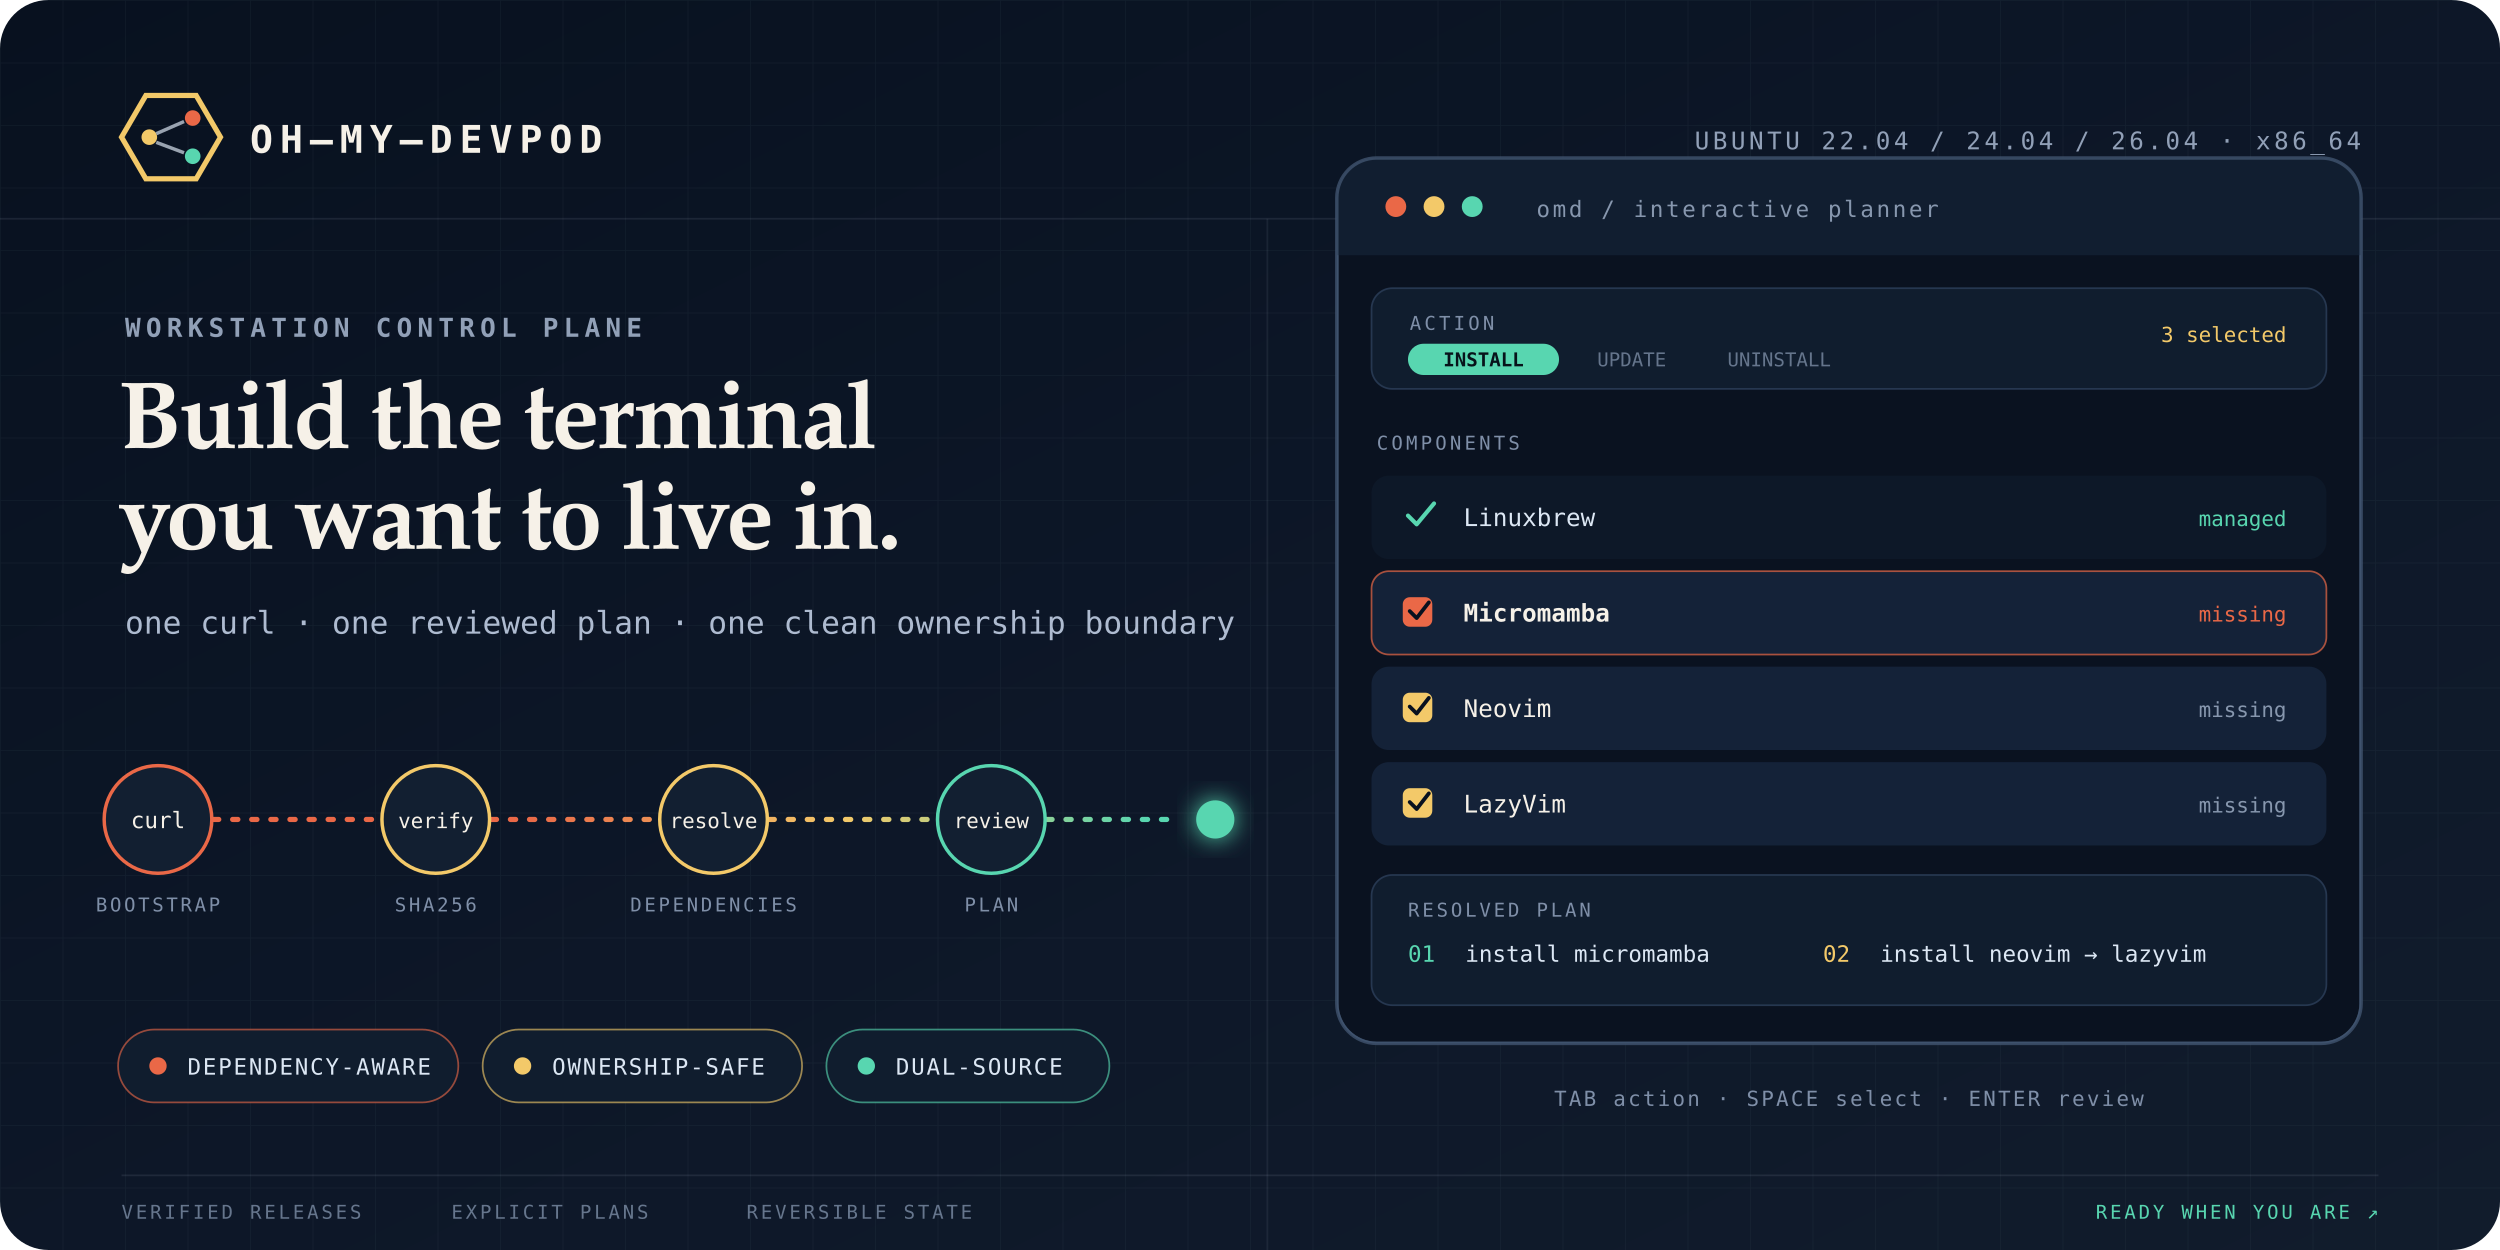
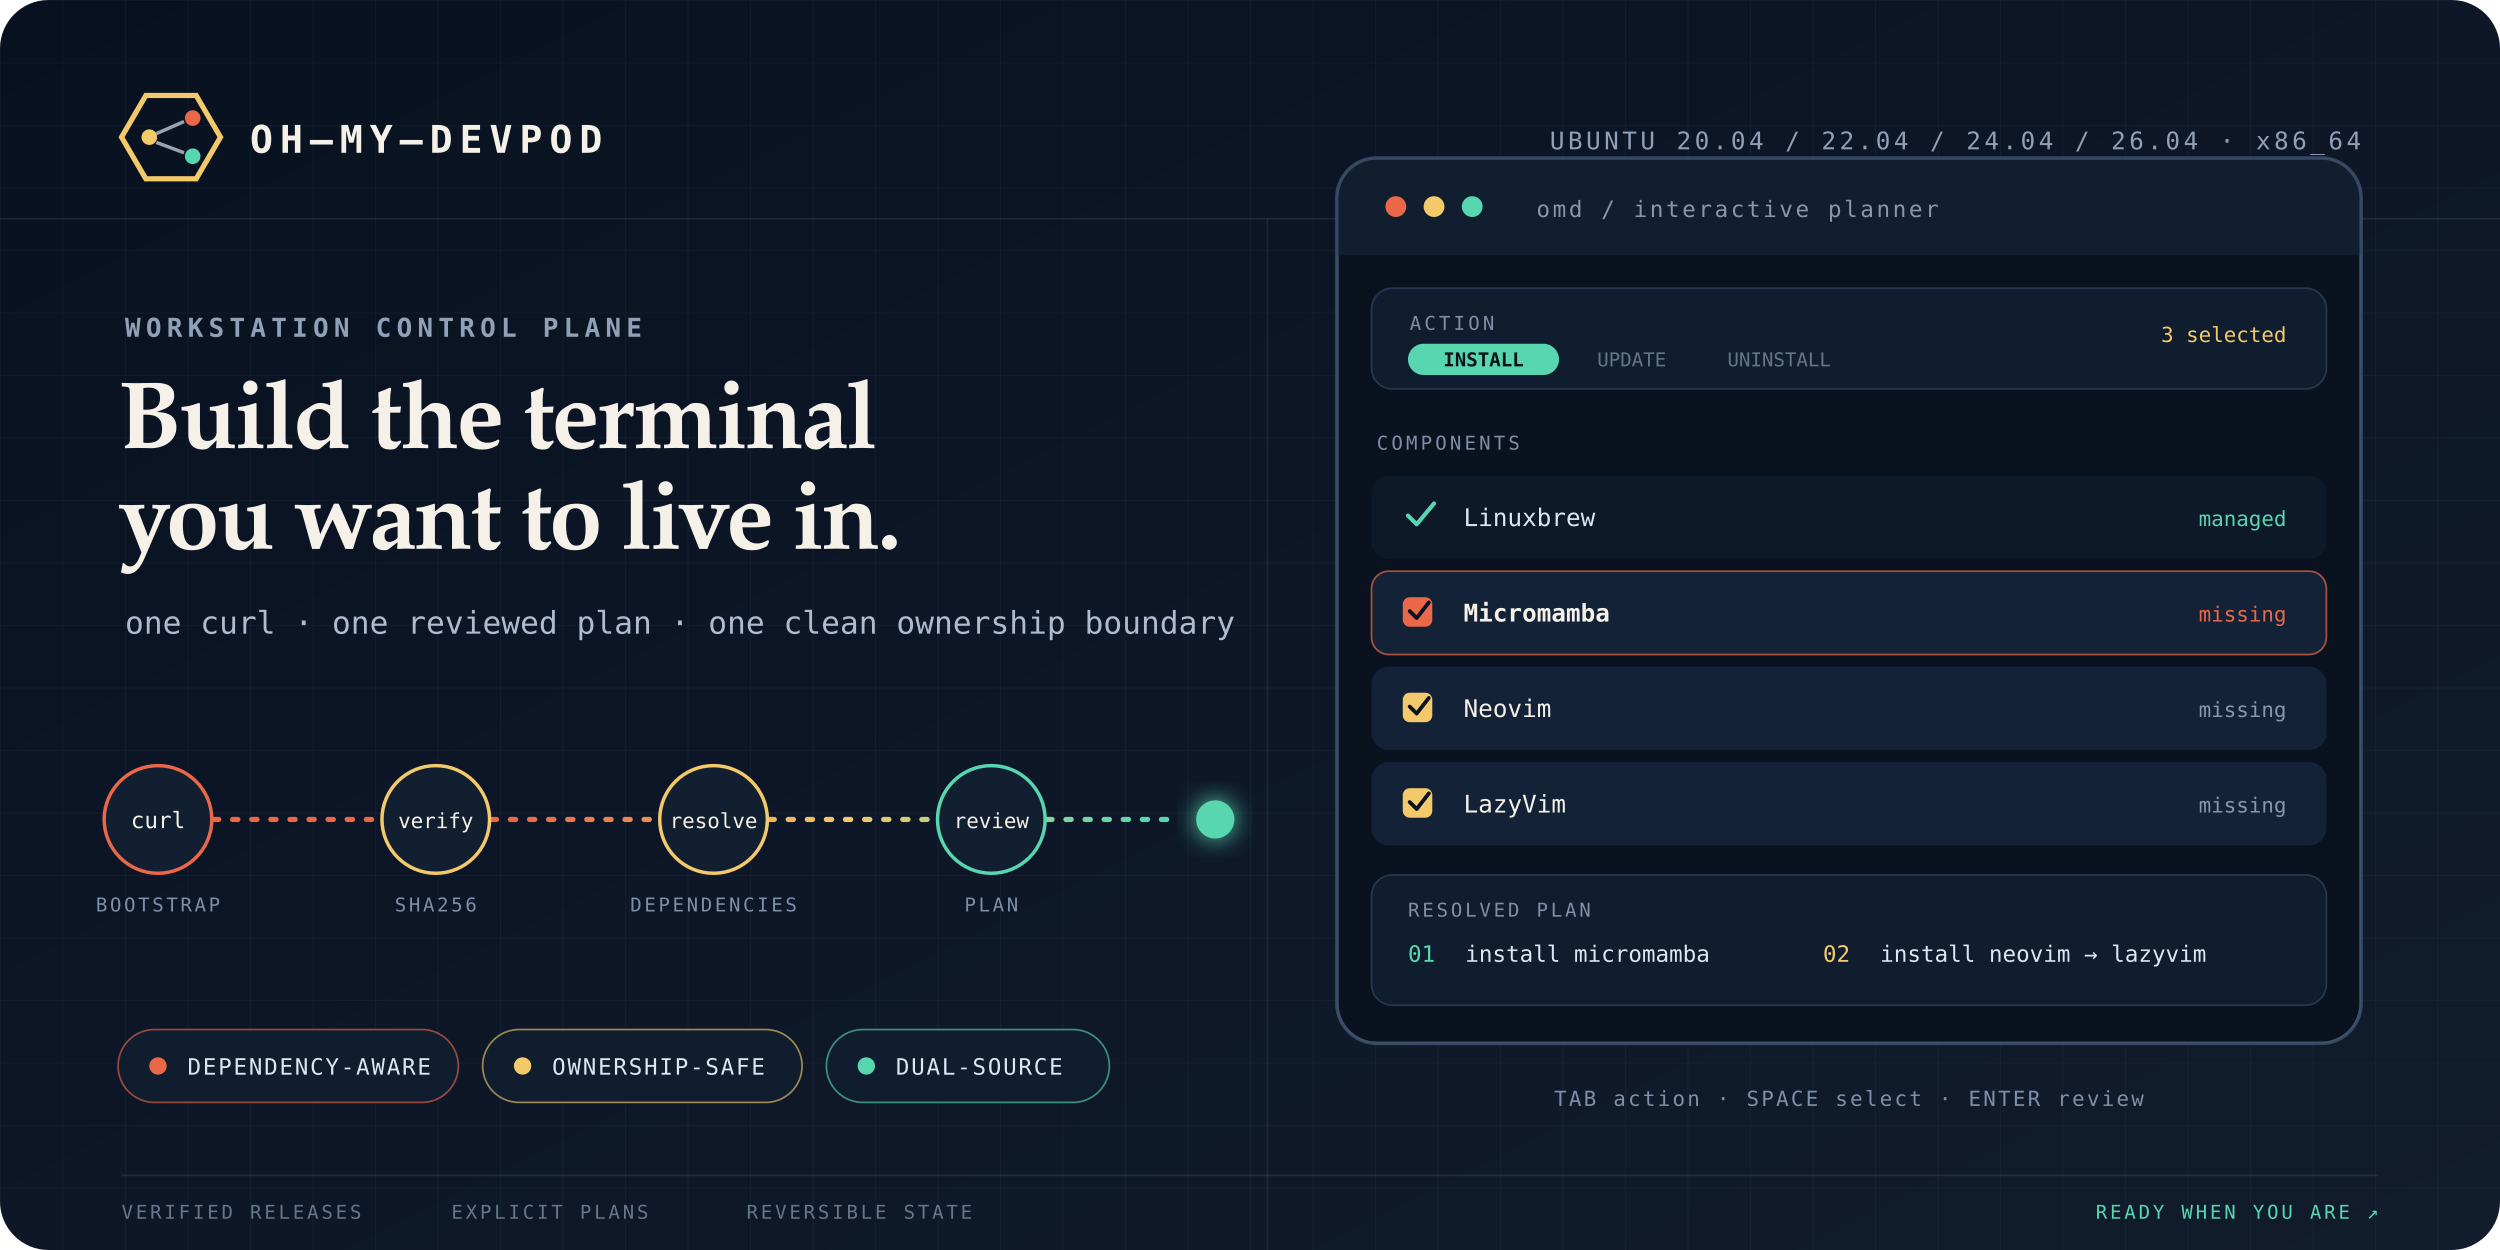
<svg xmlns="http://www.w3.org/2000/svg" width="1440" height="720" viewBox="0 0 1440 720" role="img" aria-labelledby="title desc">
  <defs>
    <linearGradient id="bg" x1="0" y1="0" x2="1" y2="1">
      <stop offset="0" stop-color="#08111f" />
      <stop offset="0.52" stop-color="#0d1728" />
      <stop offset="1" stop-color="#111c2c" />
    </linearGradient>
    <radialGradient id="mintGlow" cx="0" cy="0" r="1" gradientTransform="translate(1180 132) rotate(138) scale(520 360)">
      <stop offset="0" stop-color="#58d6b0" stop-opacity=".19" />
      <stop offset="1" stop-color="#58d6b0" stop-opacity="0" />
    </radialGradient>
    <radialGradient id="emberGlow" cx="0" cy="0" r="1" gradientTransform="translate(140 650) rotate(-28) scale(520 330)">
      <stop offset="0" stop-color="#ea6847" stop-opacity=".16" />
      <stop offset="1" stop-color="#ea6847" stop-opacity="0" />
    </radialGradient>
    <linearGradient id="brand" x1="68" y1="70" x2="310" y2="130" gradientUnits="userSpaceOnUse">
      <stop stop-color="#f3c969" />
      <stop offset="1" stop-color="#ea6847" />
    </linearGradient>
    <linearGradient id="wire" x1="300" y1="440" x2="660" y2="440" gradientUnits="userSpaceOnUse">
      <stop stop-color="#ea6847" />
      <stop offset=".52" stop-color="#f3c969" />
      <stop offset="1" stop-color="#58d6b0" />
    </linearGradient>
    <pattern id="grid" width="36" height="36" patternUnits="userSpaceOnUse">
      <path d="M36 0H0V36" fill="none" stroke="#7f8fa8" stroke-opacity=".07" />
    </pattern>
    <filter id="softGlow" x="-50%" y="-50%" width="200%" height="200%">
      <feGaussianBlur stdDeviation="7" result="blur" />
      <feMerge>
        <feMergeNode in="blur" />
        <feMergeNode in="SourceGraphic" />
      </feMerge>
    </filter>
    <clipPath id="terminalClip">
      <rect x="770" y="91" width="590" height="510" rx="23" />
    </clipPath>
  </defs>
  <rect width="1440" height="720" rx="28" fill="url(#bg)" />
  <rect width="1440" height="720" rx="28" fill="url(#grid)" />
  <rect width="1440" height="720" rx="28" fill="url(#mintGlow)" />
  <rect width="1440" height="720" rx="28" fill="url(#emberGlow)" />
  <path d="M0 126H1440" stroke="#dce7f4" stroke-opacity=".09" />
  <path d="M730 126V720" stroke="#dce7f4" stroke-opacity=".07" />
  <g transform="translate(70 55)">
    <path d="M0 24 14 0h29l14 24-14 24H14Z" fill="none" stroke="url(#brand)" stroke-width="3" />
    <circle cx="16" cy="24" r="4.5" fill="#f3c969" />
    <circle cx="41" cy="13" r="4.5" fill="#ea6847" />
    <circle cx="41" cy="35" r="4.5" fill="#58d6b0" />
    <path d="m20 22 16-7M20 27l16 6" stroke="#dce7f4" stroke-opacity=".68" stroke-width="2" />
  </g>
  <text x="144" y="88" fill="#f6f1e8" font-size="22" font-weight="700" letter-spacing="4" font-family="'IBM Plex Mono','Cascadia Code',monospace">OH—MY—DEVPOD</text>
-   <text x="1360" y="86" fill="#91a0b7" font-size="14" text-anchor="end" letter-spacing="2" font-family="'IBM Plex Mono','Cascadia Code',monospace">UBUNTU 22.04 / 24.04 / 26.04  ·  x86_64</text>
+   <text x="1360" y="86" fill="#91a0b7" font-size="14" text-anchor="end" letter-spacing="2" font-family="'IBM Plex Mono','Cascadia Code',monospace">UBUNTU 20.04 / 22.04 / 24.04 / 26.04  ·  x86_64</text>
  <g>
    <text x="72" y="194" fill="#91a0b7" font-size="15" font-weight="600" letter-spacing="3" font-family="'IBM Plex Mono','Cascadia Code',monospace">WORKSTATION CONTROL PLANE</text>
    <text x="68" y="258" fill="#f6f1e8" font-size="55" font-weight="700" letter-spacing="-1.5" font-family="'Iowan Old Style','Palatino Linotype',serif">Build the terminal</text>
    <text x="68" y="316" fill="#f6f1e8" font-size="55" font-weight="700" letter-spacing="-1.5" font-family="'Iowan Old Style','Palatino Linotype',serif">you want to live in.</text>
    <text x="72" y="365" fill="#aebbd0" font-size="18" font-family="'IBM Plex Mono','Cascadia Code',monospace">one curl · one reviewed plan · one clean ownership boundary</text>
  </g>
  <g>
    <path d="M123 472H217M283 472H377M443 472H537M603 472H674" stroke="url(#wire)" stroke-width="3" stroke-linecap="round" stroke-dasharray="3 8" />
    <circle cx="91" cy="472" r="31" fill="#121f31" stroke="#ea6847" stroke-width="2" />
    <circle cx="251" cy="472" r="31" fill="#121f31" stroke="#f3c969" stroke-width="2" />
    <circle cx="411" cy="472" r="31" fill="#121f31" stroke="#f3c969" stroke-width="2" />
    <circle cx="571" cy="472" r="31" fill="#121f31" stroke="#58d6b0" stroke-width="2" />
    <circle cx="700" cy="472" r="11" fill="#58d6b0" filter="url(#softGlow)" />
    <text x="91" y="477" fill="#f6f1e8" font-size="13" text-anchor="middle" font-family="'IBM Plex Mono','Cascadia Code',monospace">curl</text>
    <text x="251" y="477" fill="#f6f1e8" font-size="12" text-anchor="middle" font-family="'IBM Plex Mono','Cascadia Code',monospace">verify</text>
    <text x="411" y="477" fill="#f6f1e8" font-size="12" text-anchor="middle" font-family="'IBM Plex Mono','Cascadia Code',monospace">resolve</text>
    <text x="571" y="477" fill="#f6f1e8" font-size="12" text-anchor="middle" font-family="'IBM Plex Mono','Cascadia Code',monospace">review</text>
    <text x="91" y="525" fill="#7f8fa8" font-size="11" text-anchor="middle" letter-spacing="1.5" font-family="'IBM Plex Mono','Cascadia Code',monospace">BOOTSTRAP</text>
    <text x="251" y="525" fill="#7f8fa8" font-size="11" text-anchor="middle" letter-spacing="1.5" font-family="'IBM Plex Mono','Cascadia Code',monospace">SHA256</text>
    <text x="411" y="525" fill="#7f8fa8" font-size="11" text-anchor="middle" letter-spacing="1.5" font-family="'IBM Plex Mono','Cascadia Code',monospace">DEPENDENCIES</text>
    <text x="571" y="525" fill="#7f8fa8" font-size="11" text-anchor="middle" letter-spacing="1.5" font-family="'IBM Plex Mono','Cascadia Code',monospace">PLAN</text>
  </g>
  <g>
    <rect x="68" y="593" width="196" height="42" rx="21" fill="#101d2e" stroke="#ea6847" stroke-opacity=".62" />
    <circle cx="91" cy="614" r="5" fill="#ea6847" />
    <text x="108" y="619" fill="#dce7f4" font-size="13" letter-spacing="1" font-family="'IBM Plex Mono','Cascadia Code',monospace">DEPENDENCY-AWARE</text>
    <rect x="278" y="593" width="184" height="42" rx="21" fill="#101d2e" stroke="#f3c969" stroke-opacity=".62" />
    <circle cx="301" cy="614" r="5" fill="#f3c969" />
    <text x="318" y="619" fill="#dce7f4" font-size="13" letter-spacing="1" font-family="'IBM Plex Mono','Cascadia Code',monospace">OWNERSHIP-SAFE</text>
    <rect x="476" y="593" width="163" height="42" rx="21" fill="#101d2e" stroke="#58d6b0" stroke-opacity=".62" />
    <circle cx="499" cy="614" r="5" fill="#58d6b0" />
    <text x="516" y="619" fill="#dce7f4" font-size="13" letter-spacing="1" font-family="'IBM Plex Mono','Cascadia Code',monospace">DUAL-SOURCE</text>
  </g>
  <g clip-path="url(#terminalClip)">
    <rect x="770" y="91" width="590" height="510" rx="23" fill="#0a1220" stroke="#31425b" stroke-width="2" />
    <rect x="770" y="91" width="590" height="56" fill="#111e30" />
    <circle cx="804" cy="119" r="6" fill="#ea6847" />
    <circle cx="826" cy="119" r="6" fill="#f3c969" />
    <circle cx="848" cy="119" r="6" fill="#58d6b0" />
    <text x="885" y="125" fill="#8797ae" font-size="13" letter-spacing="1.5" font-family="'IBM Plex Mono','Cascadia Code',monospace">omd / interactive planner</text>
    <rect x="790" y="166" width="550" height="58" rx="12" fill="#101d2e" stroke="#263750" />
    <text x="812" y="190" fill="#7f8fa8" font-size="11" letter-spacing="1.8" font-family="'IBM Plex Mono','Cascadia Code',monospace">ACTION</text>
    <rect x="811" y="198" width="87" height="18" rx="9" fill="#58d6b0" />
    <text x="854.5" y="211" fill="#07131a" font-size="11" font-weight="700" text-anchor="middle" font-family="'IBM Plex Mono','Cascadia Code',monospace">INSTALL</text>
    <text x="920" y="211" fill="#65758c" font-size="11" font-family="'IBM Plex Mono','Cascadia Code',monospace">UPDATE</text>
    <text x="995" y="211" fill="#65758c" font-size="11" font-family="'IBM Plex Mono','Cascadia Code',monospace">UNINSTALL</text>
    <text x="1317" y="197" fill="#f3c969" font-size="12" text-anchor="end" font-family="'IBM Plex Mono','Cascadia Code',monospace">3 selected</text>
    <text x="793" y="259" fill="#7f8fa8" font-size="11" letter-spacing="1.8" font-family="'IBM Plex Mono','Cascadia Code',monospace">COMPONENTS</text>
    <g font-family="'IBM Plex Mono','Cascadia Code',monospace">
      <rect x="790" y="274" width="550" height="48" rx="10" fill="#0d1828" />
      <path d="m811 297 5 5 10-12" fill="none" stroke="#58d6b0" stroke-width="2.4" stroke-linecap="round" stroke-linejoin="round" />
      <text x="843" y="303" fill="#dce7f4" font-size="14">Linuxbrew</text>
      <text x="1317" y="303" fill="#58d6b0" font-size="12" text-anchor="end">managed</text>
      <rect x="790" y="329" width="550" height="48" rx="10" fill="#142238" stroke="#ea6847" stroke-opacity=".7" />
      <rect x="808" y="344" width="17" height="17" rx="4" fill="#ea6847" />
      <path d="m812 352 4 4 7-9" fill="none" stroke="#08111f" stroke-width="2.2" stroke-linecap="round" stroke-linejoin="round" />
      <text x="843" y="358" fill="#f6f1e8" font-size="14" font-weight="700">Micromamba</text>
      <text x="1317" y="358" fill="#ea6847" font-size="12" text-anchor="end">missing</text>
      <rect x="790" y="384" width="550" height="48" rx="10" fill="#142238" />
      <rect x="808" y="399" width="17" height="17" rx="4" fill="#f3c969" />
      <path d="m812 407 4 4 7-9" fill="none" stroke="#08111f" stroke-width="2.2" stroke-linecap="round" stroke-linejoin="round" />
      <text x="843" y="413" fill="#f6f1e8" font-size="14">Neovim</text>
      <text x="1317" y="413" fill="#8797ae" font-size="12" text-anchor="end">missing</text>
      <rect x="790" y="439" width="550" height="48" rx="10" fill="#142238" />
      <rect x="808" y="454" width="17" height="17" rx="4" fill="#f3c969" />
      <path d="m812 462 4 4 7-9" fill="none" stroke="#08111f" stroke-width="2.2" stroke-linecap="round" stroke-linejoin="round" />
      <text x="843" y="468" fill="#f6f1e8" font-size="14">LazyVim</text>
      <text x="1317" y="468" fill="#8797ae" font-size="12" text-anchor="end">missing</text>
      <rect x="790" y="504" width="550" height="75" rx="12" fill="#101d2e" stroke="#263750" />
      <text x="811" y="528" fill="#7f8fa8" font-size="11" letter-spacing="1.6">RESOLVED PLAN</text>
      <text x="811" y="554" fill="#58d6b0" font-size="13">01</text>
      <text x="844" y="554" fill="#dce7f4" font-size="13">install micromamba</text>
      <text x="1050" y="554" fill="#f3c969" font-size="13">02</text>
      <text x="1083" y="554" fill="#dce7f4" font-size="13">install neovim → lazyvim</text>
    </g>
  </g>
  <rect x="770" y="91" width="590" height="510" rx="23" fill="none" stroke="#435773" stroke-opacity=".75" stroke-width="2" />
  <text x="1065" y="637" fill="#7f8fa8" font-size="12" text-anchor="middle" letter-spacing="1.3" font-family="'IBM Plex Mono','Cascadia Code',monospace">TAB action · SPACE select · ENTER review</text>
  <path d="M70 677H1370" stroke="#dce7f4" stroke-opacity=".09" />
  <text x="70" y="702" fill="#66768d" font-size="11" letter-spacing="1.6" font-family="'IBM Plex Mono','Cascadia Code',monospace">VERIFIED RELEASES</text>
  <text x="260" y="702" fill="#66768d" font-size="11" letter-spacing="1.6" font-family="'IBM Plex Mono','Cascadia Code',monospace">EXPLICIT PLANS</text>
  <text x="430" y="702" fill="#66768d" font-size="11" letter-spacing="1.6" font-family="'IBM Plex Mono','Cascadia Code',monospace">REVERSIBLE STATE</text>
  <text x="1370" y="702" fill="#58d6b0" font-size="11" text-anchor="end" letter-spacing="1.6" font-family="'IBM Plex Mono','Cascadia Code',monospace">READY WHEN YOU ARE ↗</text>
</svg>
